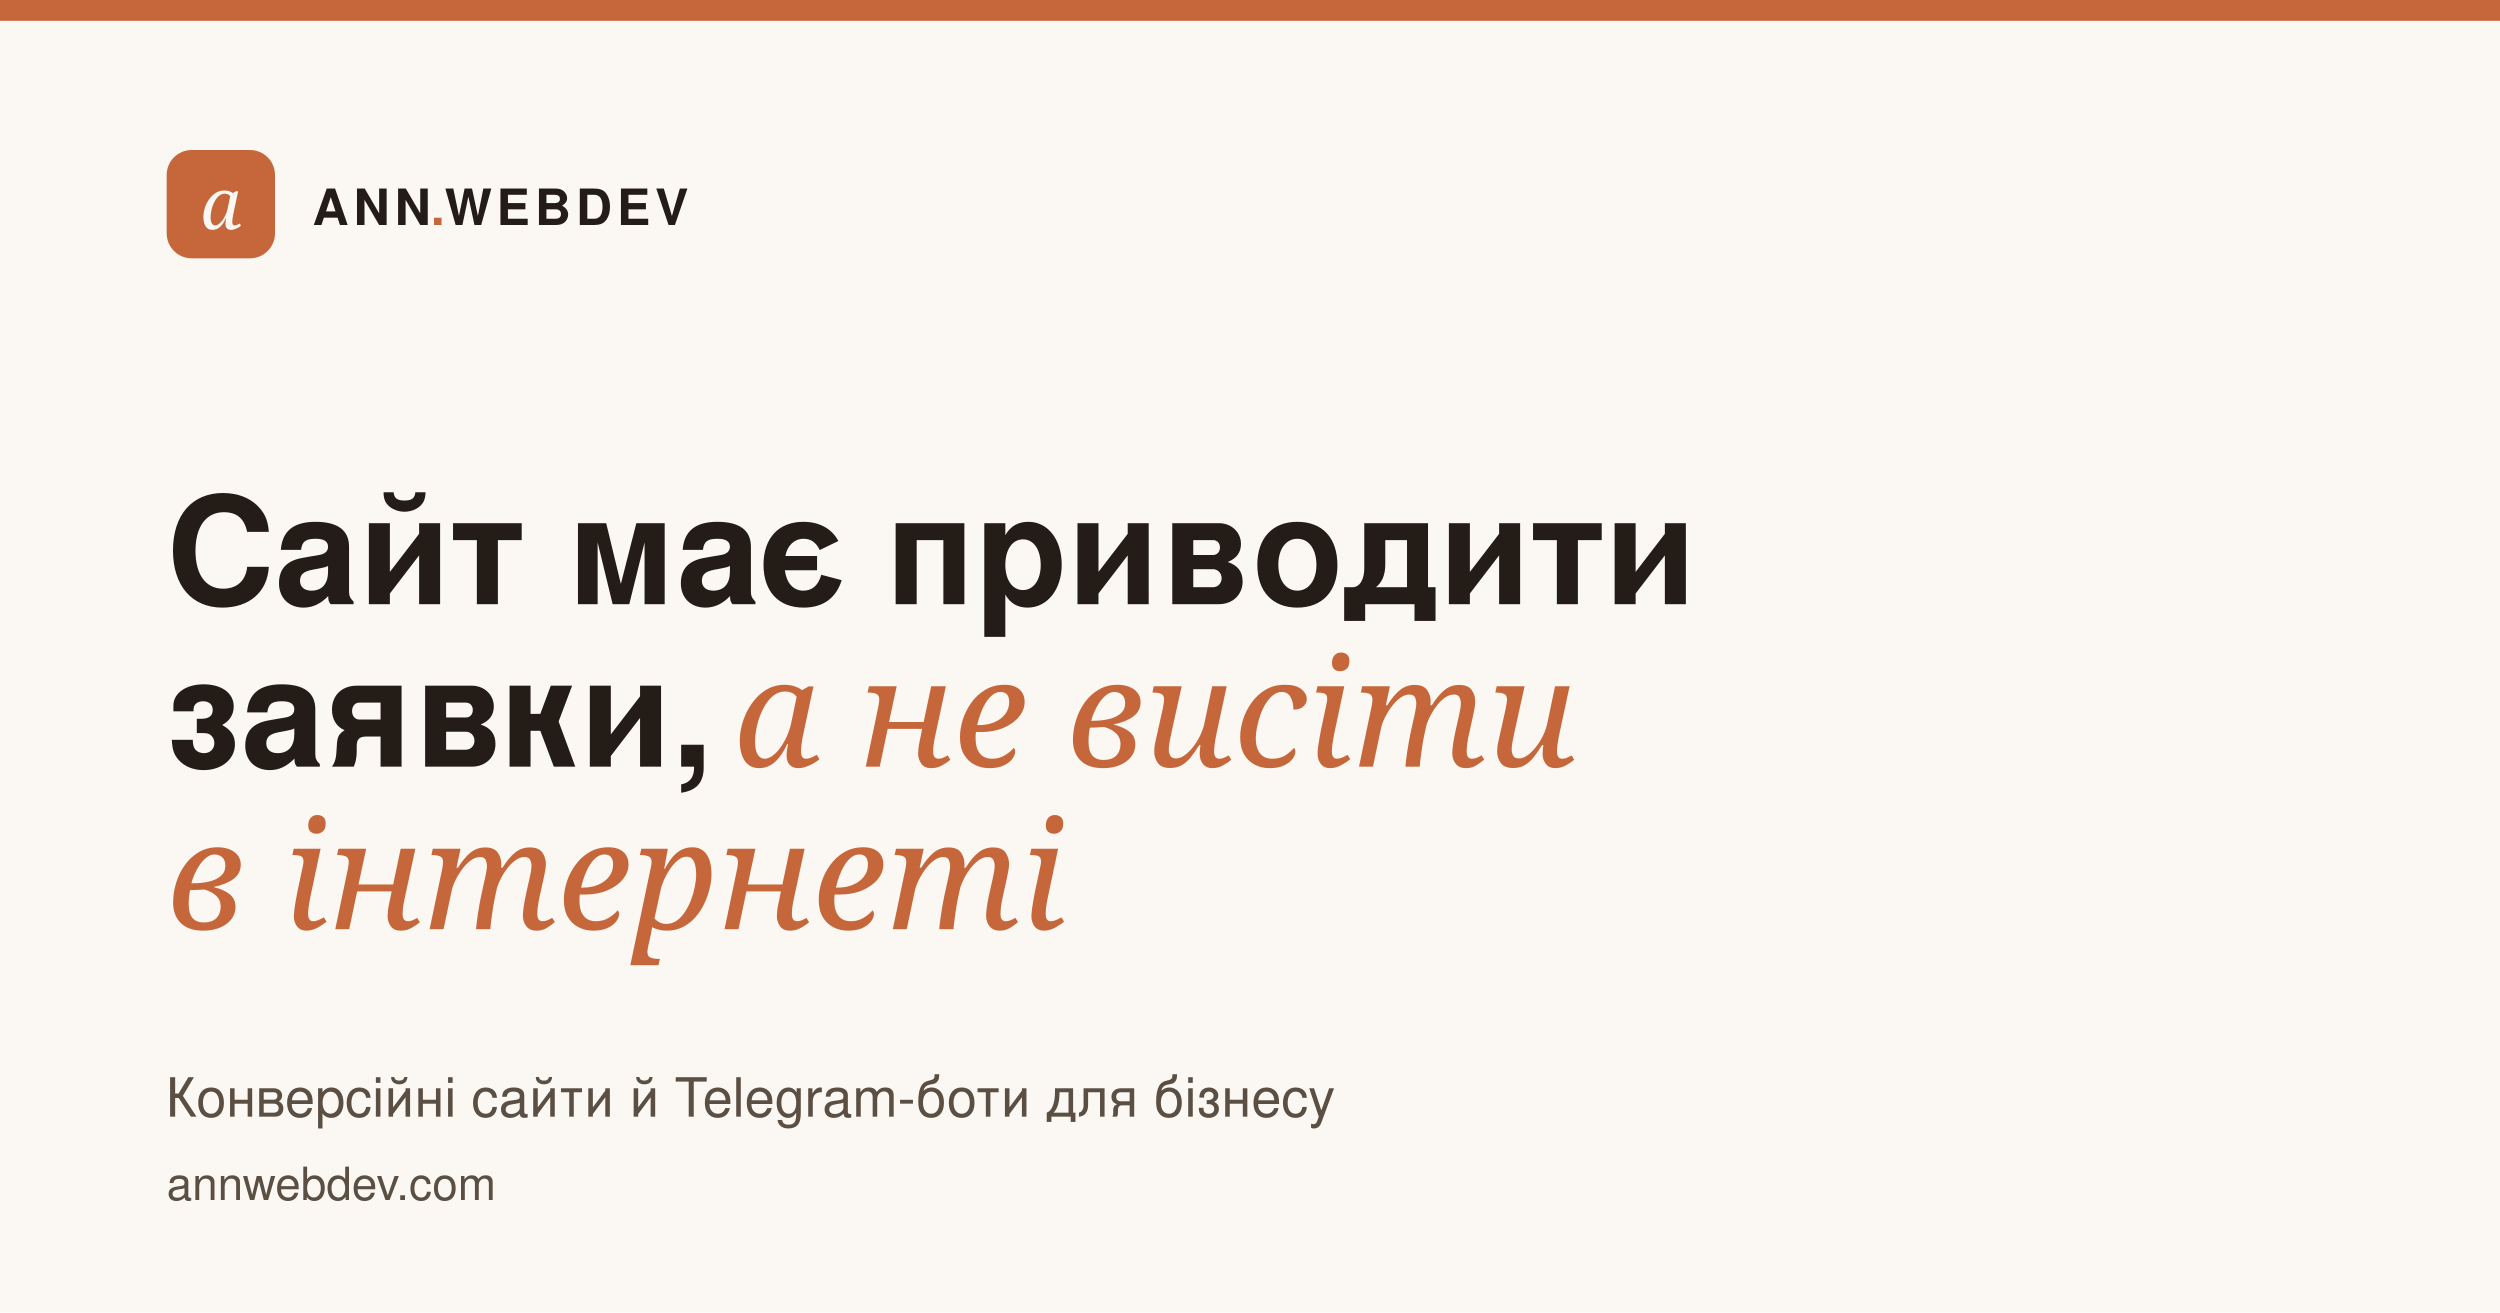
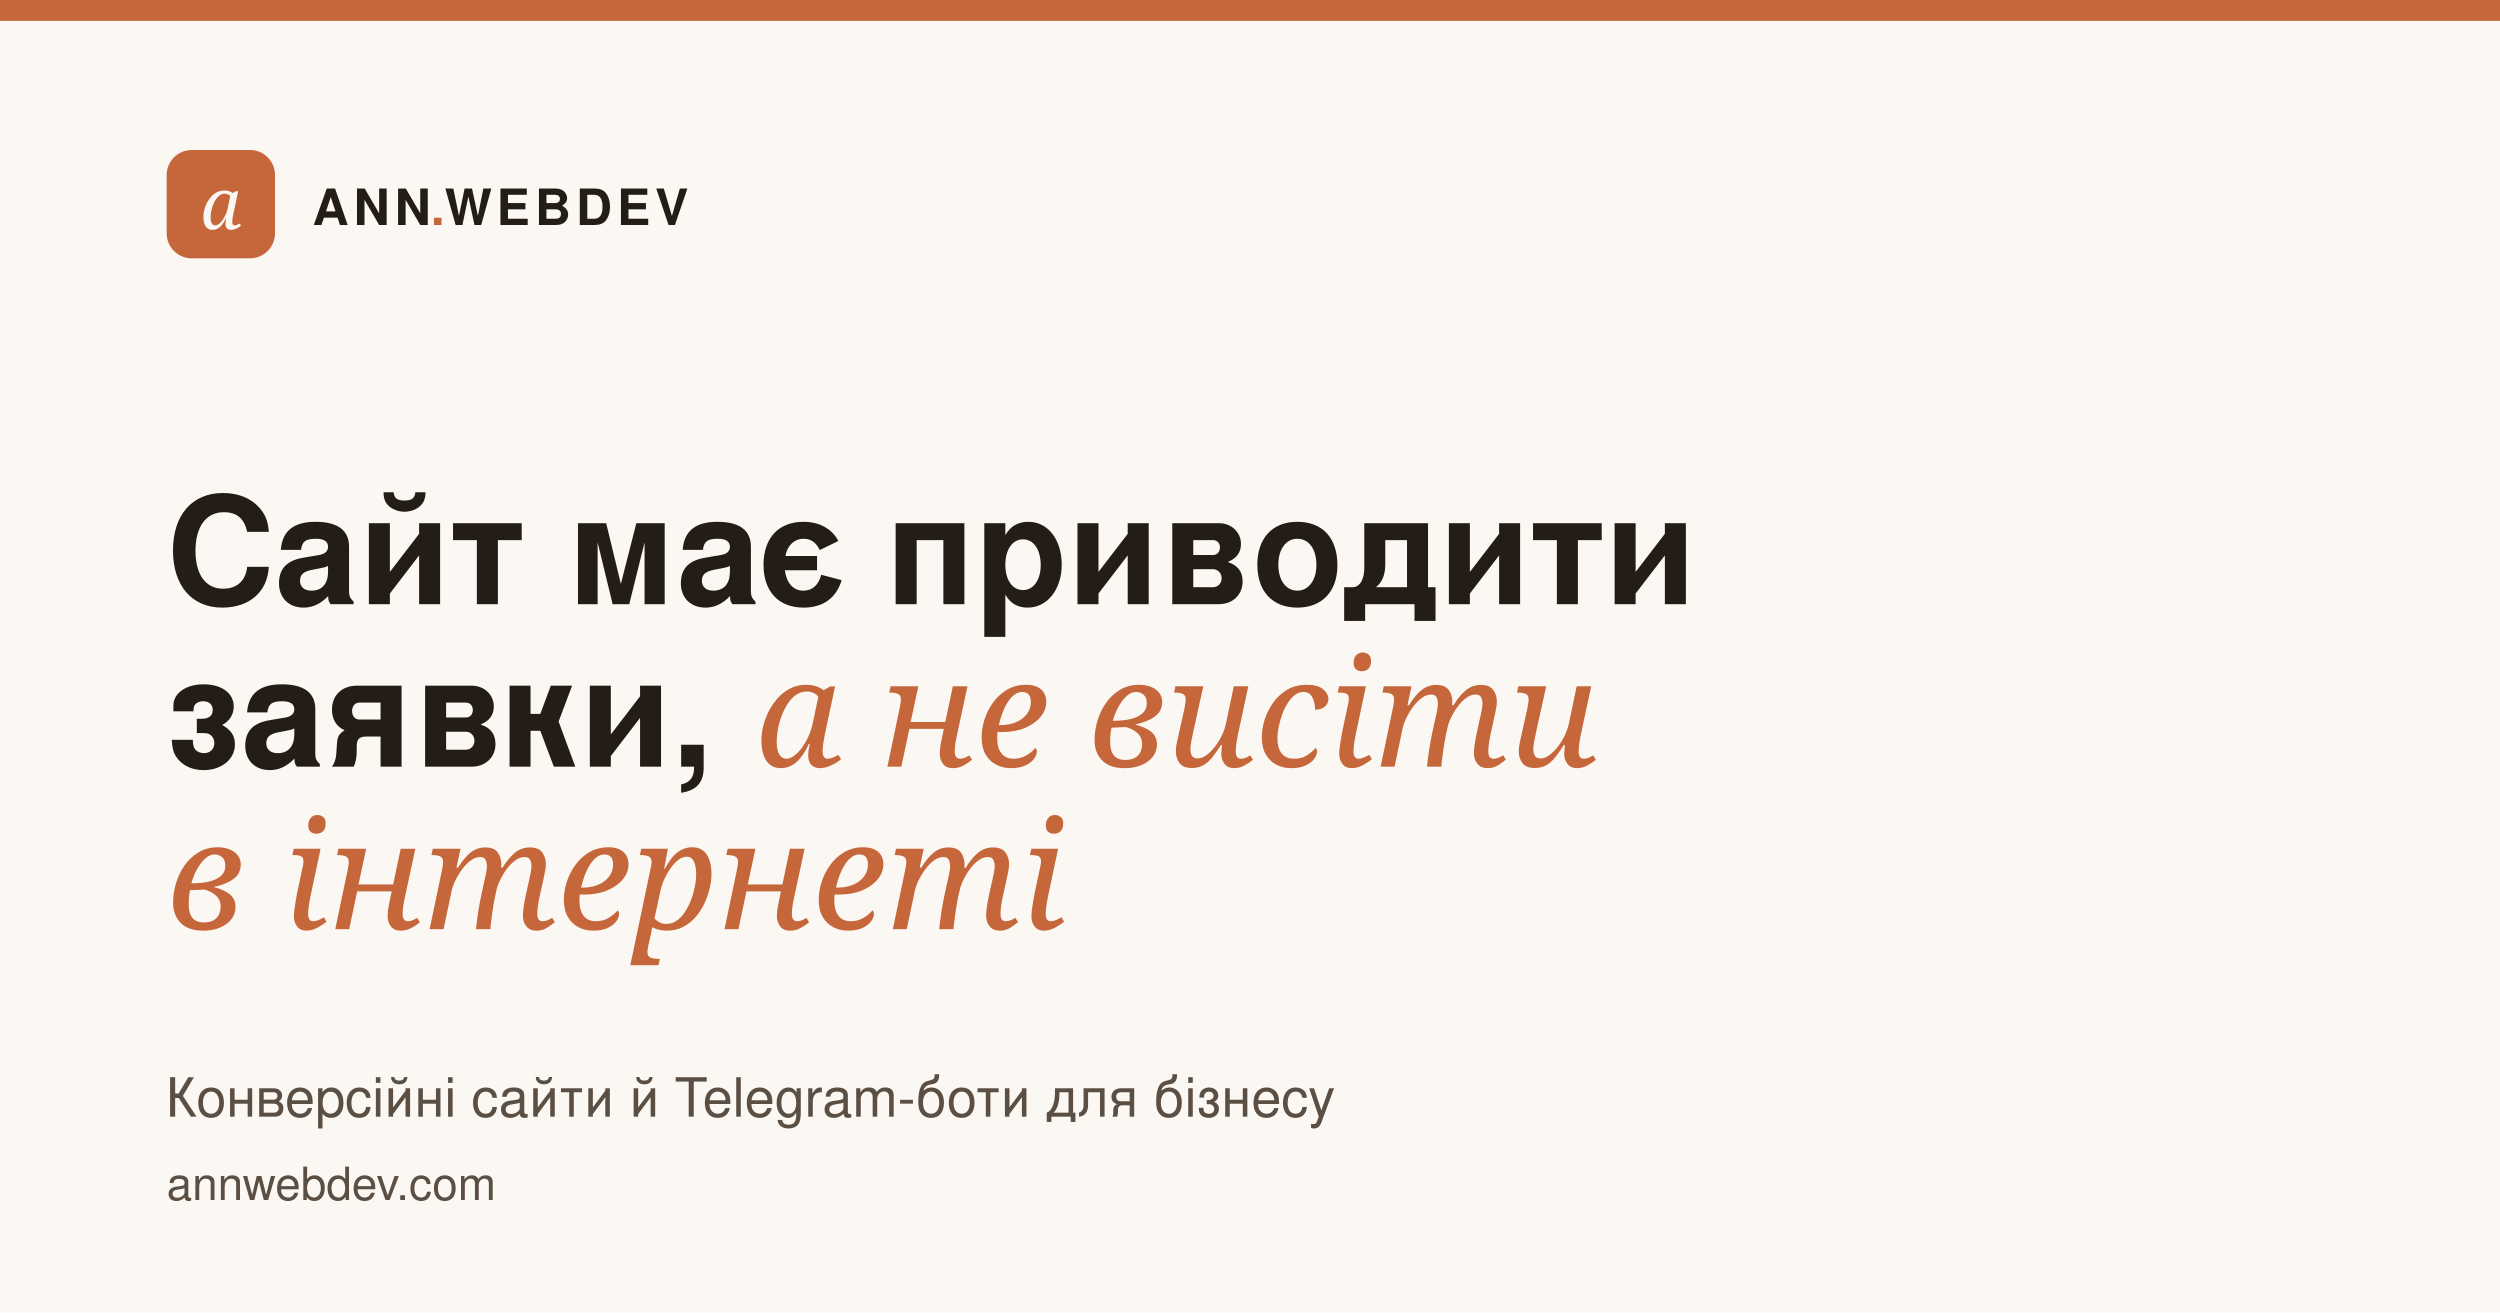
<svg xmlns="http://www.w3.org/2000/svg" viewBox="0 0 1200 630" width="1200" height="630">
  <rect width="1200" height="630" fill="#FBF8F3" />
  <rect x="0" y="0" width="1200" height="10" fill="#C6673B" />
  <rect x="80" y="72" width="52" height="52" rx="12" fill="#C6673B" />
  <text x="106" y="110" text-anchor="middle" font-family="Georgia, serif" font-style="italic" font-size="34" fill="#FBF8F3">a</text>
  <text x="150" y="108" font-family="Helvetica, Arial, sans-serif" font-weight="bold" font-size="24" letter-spacing="2.4" fill="#241C16">ANN<tspan fill="#C6673B">.</tspan>WEBDEV</text>
  <text x="80" y="290" font-family="Helvetica, Arial, sans-serif" font-weight="bold" font-size="72" fill="#241C16">Сайт має приводити</text>
-   <text x="80" y="368" font-family="Helvetica, Arial, sans-serif" font-weight="bold" font-size="72" fill="#241C16">заявки,</text>
-   <text x="352" y="368" font-family="Georgia, serif" font-style="italic" font-size="72" fill="#C6673B">а не висіти</text>
+   <text x="80" y="368" font-family="Helvetica, Arial, sans-serif" font-weight="bold" font-size="72" fill="#241C16" xml:space="preserve">заявки, <tspan font-family="Georgia, serif" font-style="italic" font-weight="normal" fill="#C6673B">а не висіти</tspan>
+   </text>
  <text x="80" y="446" font-family="Georgia, serif" font-style="italic" font-size="72" fill="#C6673B">в інтернеті</text>
  <text x="80" y="536" font-family="Helvetica, Arial, sans-serif" font-size="26" fill="#5B4F44">Конверсійні сайти й Telegram-боти для бізнесу</text>
  <text x="80" y="576" font-family="Helvetica, Arial, sans-serif" font-size="22" fill="#5B4F44">annwebdev.com</text>
</svg>
